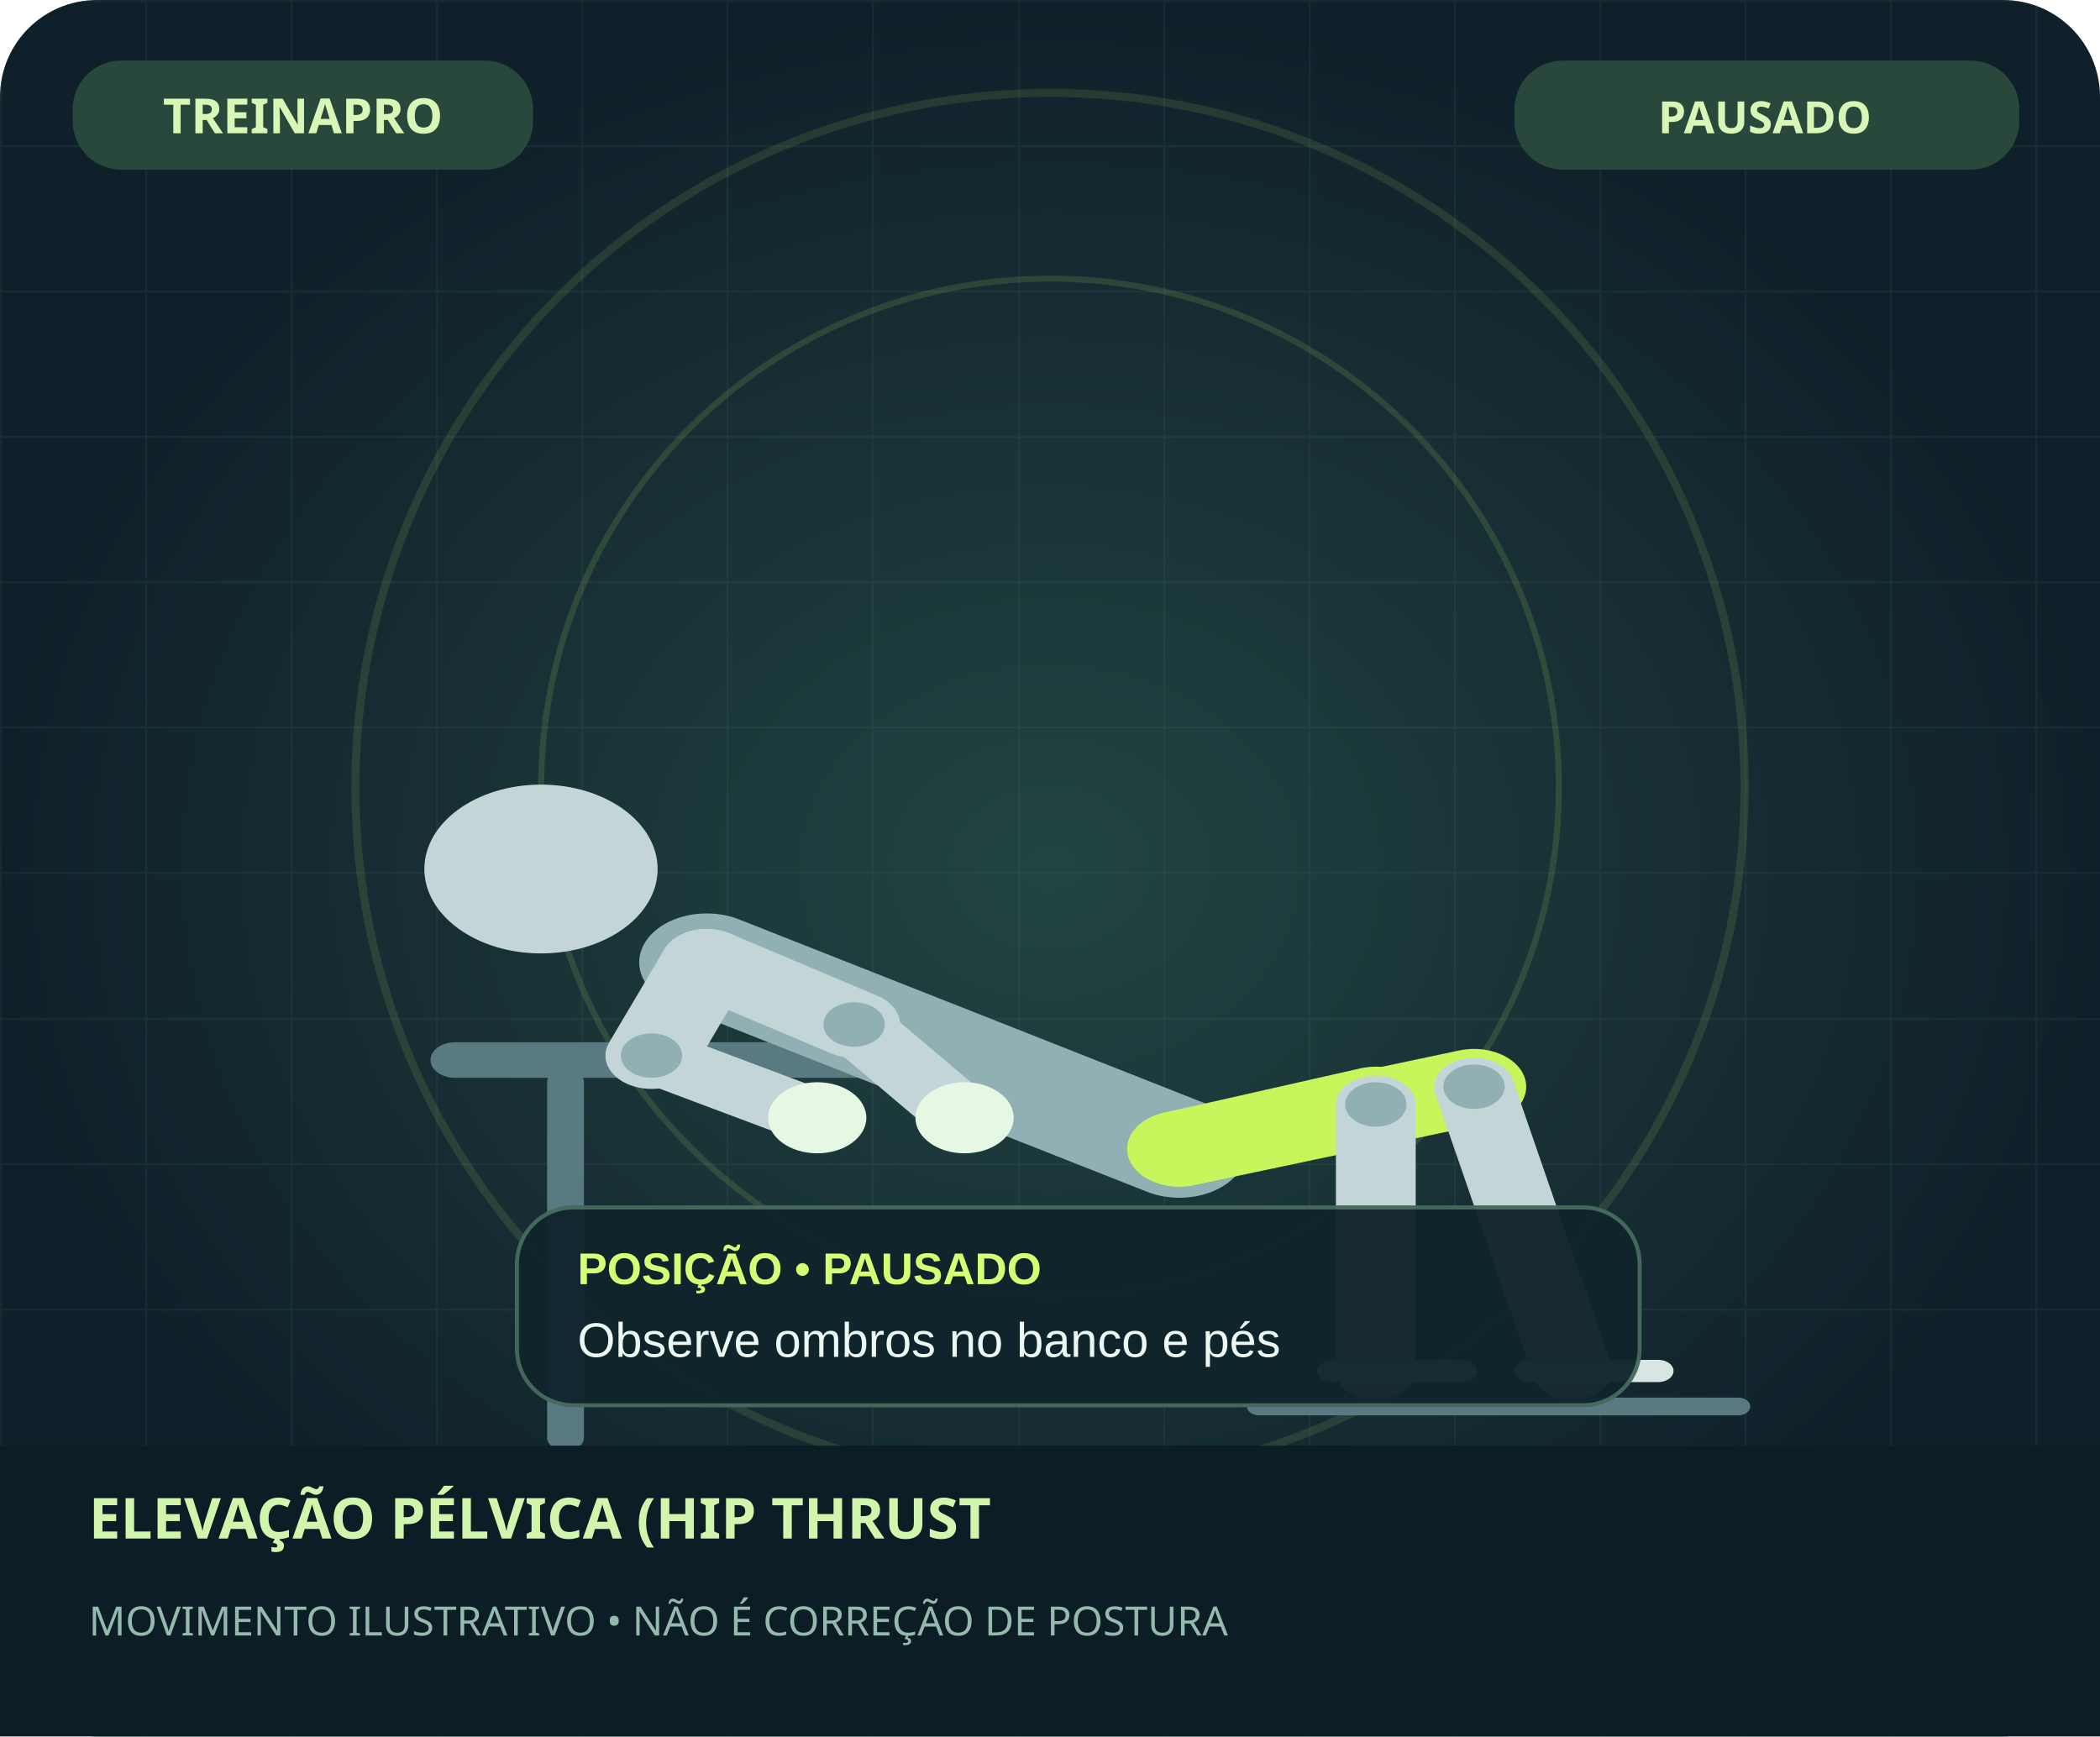
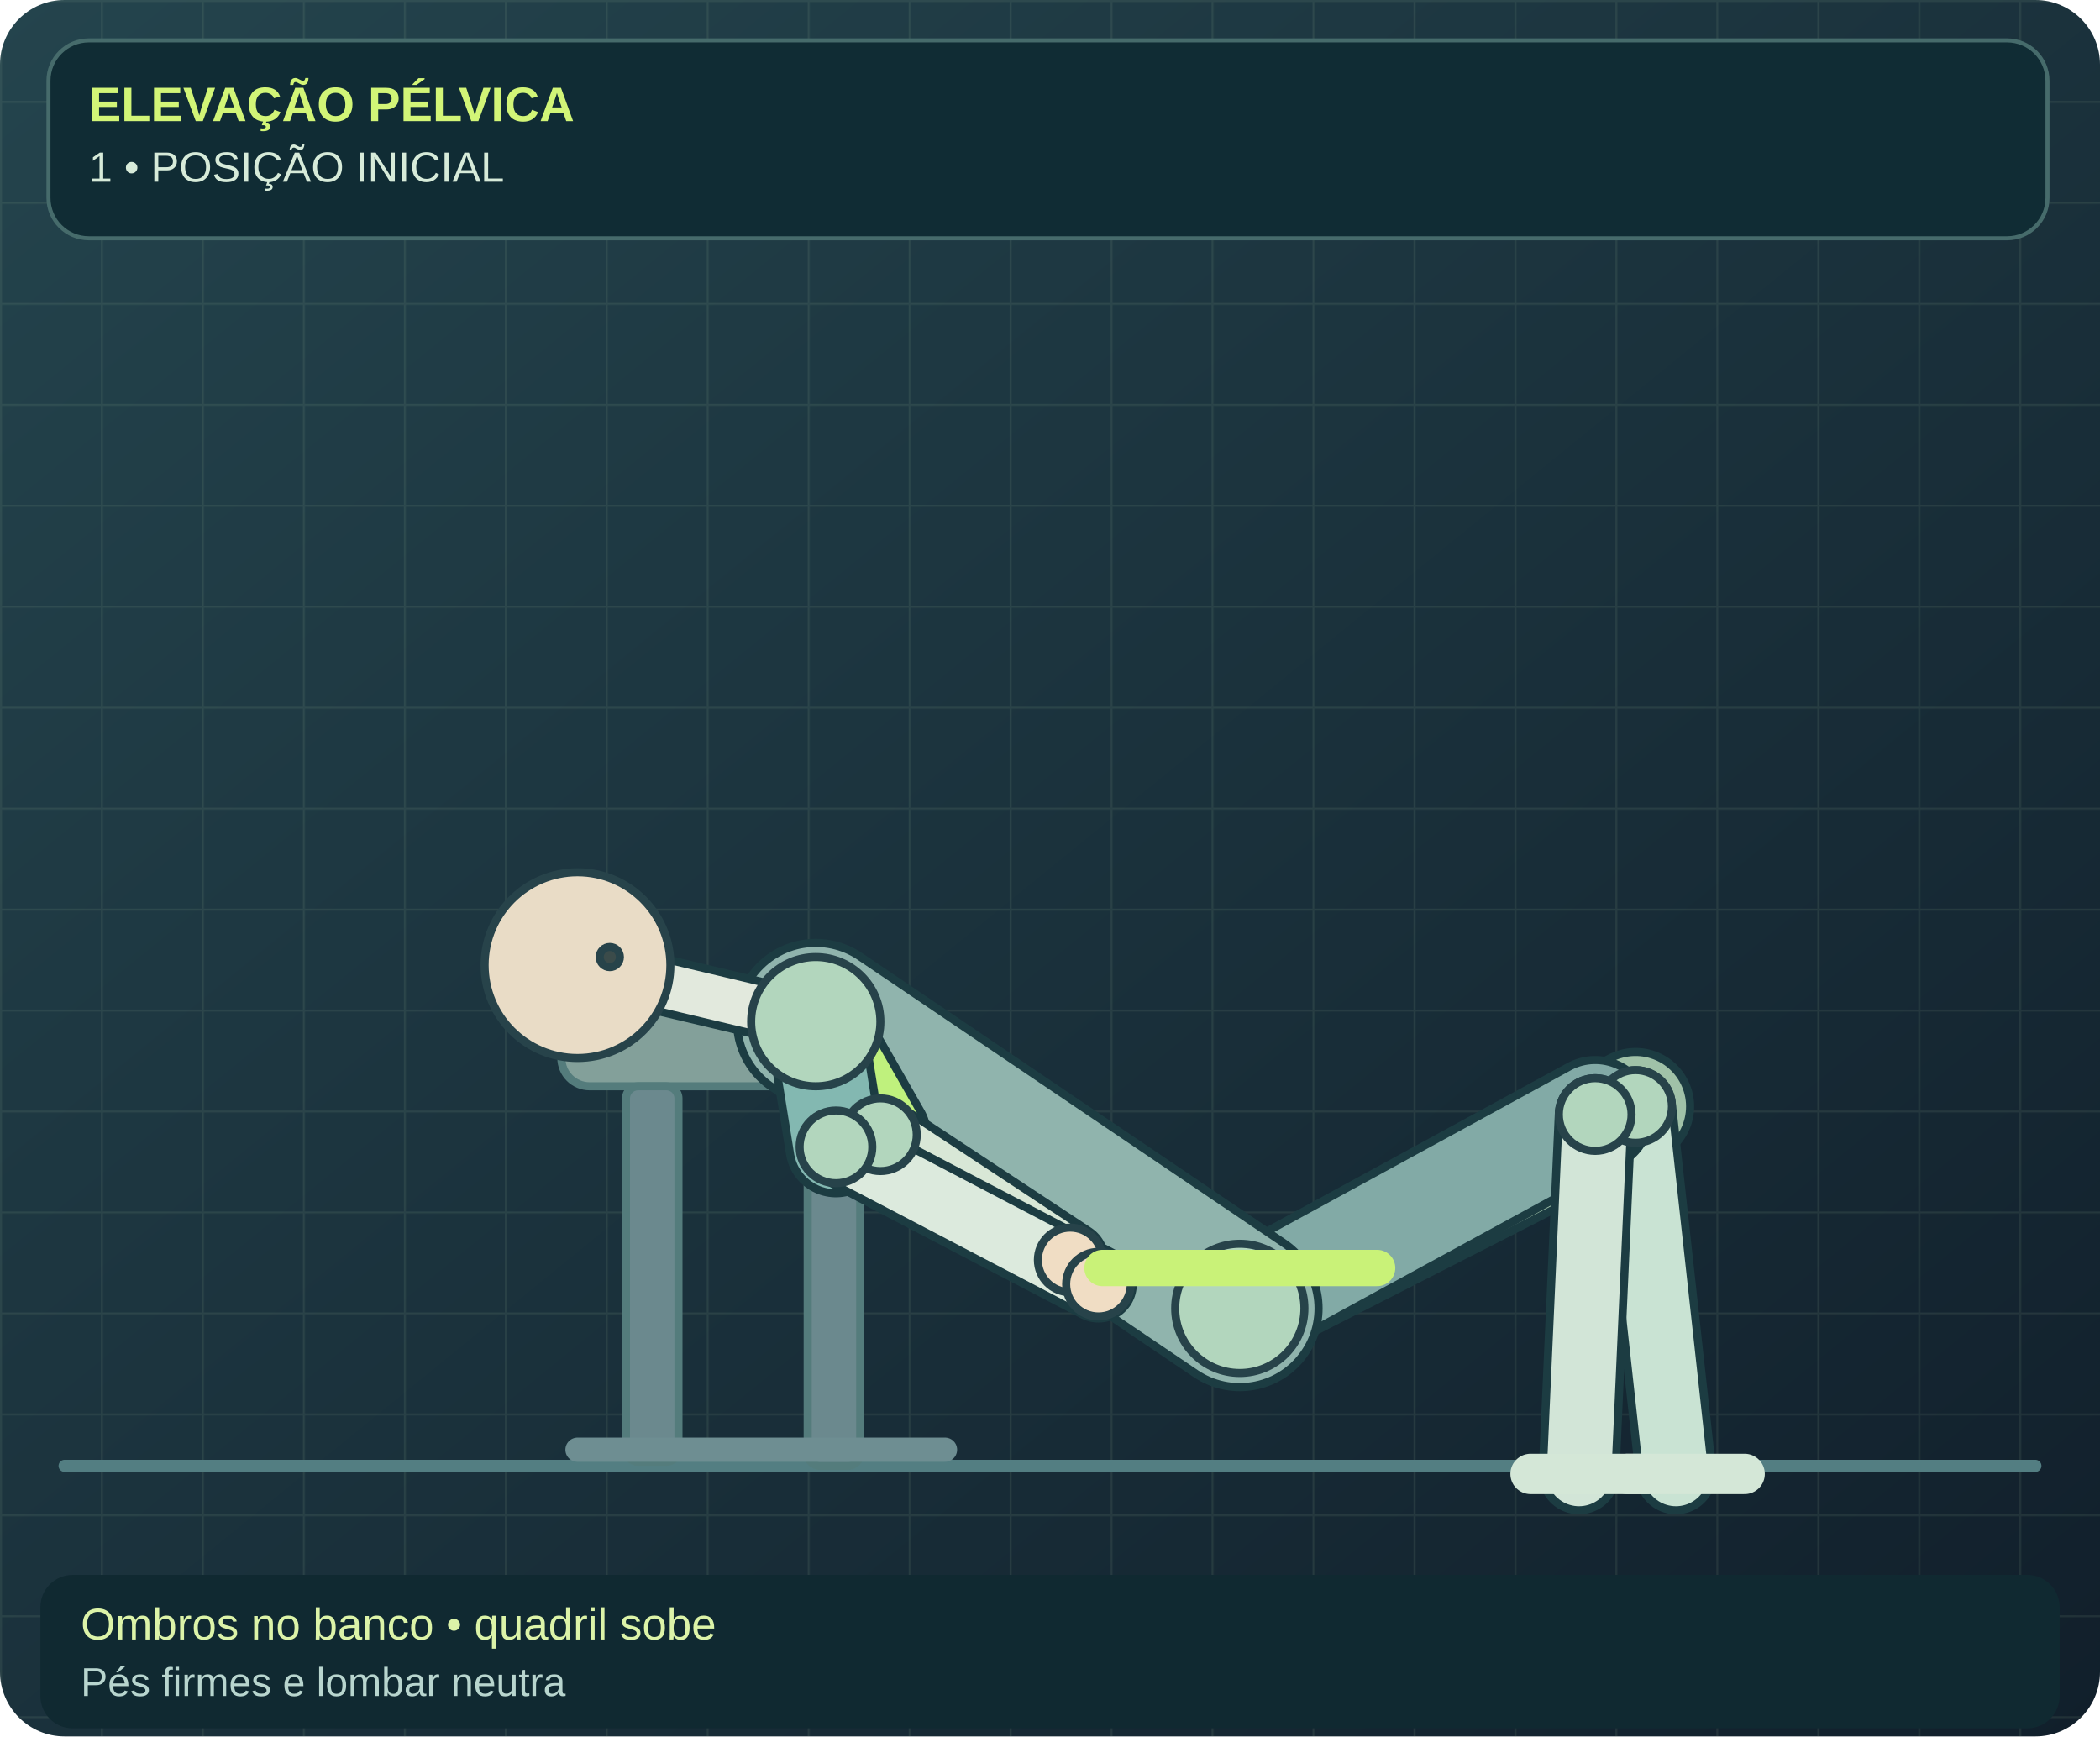
- <svg xmlns="http://www.w3.org/2000/svg" viewBox="0 0 520 430" role="img" aria-labelledby="title desc">
+ <svg xmlns="http://www.w3.org/2000/svg" viewBox="0 0 520 430" role="img" aria-labelledby="exercise-title exercise-description">
  <defs>
-     <radialGradient id="bg">
-       <stop stop-color="#214442" />
-       <stop offset="1" stop-color="#10202a" />
-     </radialGradient>
-     <pattern id="grid" width="36" height="36" patternUnits="userSpaceOnUse">
-       <path d="M36 0H0V36" stroke="#729290" stroke-opacity=".095" fill="none" />
+     <linearGradient id="bg" x1="0" y1="0" x2="1" y2="1">
+       <stop stop-color="#24444d" />
+       <stop offset="1" stop-color="#111f2b" />
+     </linearGradient>
+     <pattern id="grid" width="25" height="25" patternUnits="userSpaceOnUse">
+       <path d="M25 0H0V25" fill="none" stroke="#b0c8a0" stroke-opacity=".1" />
    </pattern>
  </defs>
-   <rect width="520" height="430" rx="24" fill="url(#bg)" />
-   <rect width="520" height="430" rx="24" fill="url(#grid)" />
-   <circle cx="260" cy="195" r="172" fill="none" stroke="#c6f65b" opacity=".11" stroke-width="2" />
-   <circle cx="260" cy="195" r="126" fill="none" stroke="#c6f65b" opacity=".13" stroke-width="1.5" />
-   <rect x="18" y="15" rx="12" width="114" height="27" fill="#29483c" />
-   <text x="75" y="33" fill="#d8f6b6" text-anchor="middle" font-size="12" font-weight="bold" font-family="sans-serif">TREINAPRO</text>
-   <rect x="375" y="15" rx="12" width="125" height="27" fill="#29483c" />
-   <text x="437" y="33" fill="#d8f6b6" text-anchor="middle" font-size="11" font-weight="bold" font-family="sans-serif">PAUSADO</text>
-   <g transform="translate(61 15) scale(1.52 1.10)">
-     <line x1="34" y1="225" x2="106" y2="225" stroke="#587a80" stroke-width="8" stroke-linecap="round" />
-     <line x1="52" y1="230" x2="52" y2="310" stroke="#587a80" stroke-width="6" stroke-linecap="round" />
-     <line x1="165" y1="303" x2="243" y2="303" stroke="#587a80" stroke-width="4" stroke-linecap="round" />
-     <line x1="75" y1="203" x2="152" y2="245" stroke="#91b0b4" stroke-width="22" stroke-linecap="round" />
-     <line x1="152" y1="245" x2="200" y2="231" stroke="#c6f65b" stroke-width="17" stroke-linecap="round" />
-     <line x1="200" y1="231" x2="216" y2="295" stroke="#c4d5d7" stroke-width="13" stroke-linecap="round" />
-     <line x1="152" y1="245" x2="184" y2="235" stroke="#c6f65b" stroke-width="17" stroke-linecap="round" />
-     <line x1="184" y1="235" x2="184" y2="295" stroke="#c4d5d7" stroke-width="13" stroke-linecap="round" />
-     <line x1="75" y1="203" x2="66" y2="224" stroke="#c4d5d7" stroke-width="15" stroke-linecap="round" />
-     <line x1="66" y1="224" x2="93" y2="238" stroke="#c4d5d7" stroke-width="12" stroke-linecap="round" />
-     <line x1="75" y1="203" x2="99" y2="217" stroke="#c4d5d7" stroke-width="15" stroke-linecap="round" />
-     <line x1="99" y1="217" x2="117" y2="238" stroke="#c4d5d7" stroke-width="12" stroke-linecap="round" />
-     <circle cx="48" cy="182" r="19" fill="#c4d5d7" />
-     <circle cx="66" cy="224" r="5" fill="#91b0b4" />
-     <circle cx="99" cy="217" r="5" fill="#91b0b4" />
-     <circle cx="200" cy="231" r="5" fill="#91b0b4" />
-     <circle cx="184" cy="235" r="5" fill="#91b0b4" />
-     <circle cx="93" cy="238" r="8" fill="#e6f8e4" />
-     <circle cx="117" cy="238" r="8" fill="#e6f8e4" />
-     <line x1="209" y1="295" x2="230" y2="295" stroke="#d8e5e3" stroke-width="5" stroke-linecap="round" />
-     <line x1="177" y1="295" x2="198" y2="295" stroke="#d8e5e3" stroke-width="5" stroke-linecap="round" />
-   </g>
-   <rect x="0" y="358" width="520" height="72" fill="#0d1d25" />
-   <text x="22" y="381" fill="#d2f5ad" font-size="14" font-family="sans-serif" font-weight="bold">ELEVAÇÃO PÉLVICA (HIP THRUST</text>
-   <text x="22" y="405" fill="#94b9ad" font-size="10" font-family="sans-serif">MOVIMENTO ILUSTRATIVO • NÃO É CORREÇÃO DE POSTURA</text>
-   <g aria-hidden="true">
-     <rect x="128" y="299" rx="14" width="278" height="49" fill="#10232c" stroke="#46695d" opacity=".96" />
-     <text x="143" y="318" fill="#d7ff75" font-size="11" font-weight="bold" font-family="Arial,sans-serif">POSIÇÃO • PAUSADO</text>
-     <text x="143" y="336" fill="#ecf8f1" font-size="12" font-family="Arial,sans-serif">Observe ombros no banco e pés</text>
-   </g>
+   <rect width="100%" height="100%" rx="16" fill="url(#bg)" />
+   <rect width="100%" height="100%" rx="16" fill="url(#grid)" />
+   <line x1="16" y1="363" x2="504" y2="363" stroke="#537e82" stroke-width="3" stroke-linecap="round" />
+   <rect x="139" y="247" width="88" height="22" rx="7" fill="#83a09a" stroke="#547c7c" stroke-width="2" />
+   <rect x="155" y="269" width="13" height="93" rx="3" fill="#6b898e" stroke="#547c7c" stroke-width="2" />
+   <rect x="200" y="269" width="13" height="94" rx="3" fill="#6b898e" stroke="#547c7c" stroke-width="2" />
+   <line x1="143" y1="359" x2="234" y2="359" stroke="#6e8e92" stroke-width="6" stroke-linecap="round" />
+   <line x1="307" y1="324" x2="405" y2="274" stroke="#1c3c42" stroke-width="29" stroke-linecap="round" />
+   <line x1="307" y1="324" x2="405" y2="274" stroke="#a0c2a8" stroke-width="25" stroke-linecap="round" />
+   <line x1="405" y1="274" x2="415" y2="365" stroke="#1c3c42" stroke-width="20" stroke-linecap="round" />
+   <line x1="405" y1="274" x2="415" y2="365" stroke="#c9e3d3" stroke-width="16" stroke-linecap="round" />
+   <line x1="307" y1="324" x2="395" y2="276" stroke="#1c3c42" stroke-width="29" stroke-linecap="round" />
+   <line x1="307" y1="324" x2="395" y2="276" stroke="#82aaa6" stroke-width="25" stroke-linecap="round" />
+   <line x1="395" y1="276" x2="391" y2="365" stroke="#1c3c42" stroke-width="20" stroke-linecap="round" />
+   <line x1="395" y1="276" x2="391" y2="365" stroke="#d2e5d7" stroke-width="16" stroke-linecap="round" />
+   <line x1="307" y1="324" x2="202" y2="253" stroke="#1c3c42" stroke-width="41" stroke-linecap="round" />
+   <line x1="307" y1="324" x2="202" y2="253" stroke="#90b4ad" stroke-width="37" stroke-linecap="round" />
+   <line x1="202" y1="253" x2="218" y2="281" stroke="#1c3c42" stroke-width="25" stroke-linecap="round" />
+   <line x1="202" y1="253" x2="218" y2="281" stroke="#bff17d" stroke-width="21" stroke-linecap="round" />
+   <line x1="218" y1="281" x2="265" y2="312" stroke="#1c3c42" stroke-width="19" stroke-linecap="round" />
+   <line x1="218" y1="281" x2="265" y2="312" stroke="#d8e7d6" stroke-width="15" stroke-linecap="round" />
+   <line x1="202" y1="253" x2="207" y2="284" stroke="#1c3c42" stroke-width="25" stroke-linecap="round" />
+   <line x1="202" y1="253" x2="207" y2="284" stroke="#83b8b1" stroke-width="21" stroke-linecap="round" />
+   <line x1="207" y1="284" x2="272" y2="318" stroke="#1c3c42" stroke-width="19" stroke-linecap="round" />
+   <line x1="207" y1="284" x2="272" y2="318" stroke="#dceadd" stroke-width="15" stroke-linecap="round" />
+   <line x1="202" y1="253" x2="143" y2="239" stroke="#1c3c42" stroke-width="15" stroke-linecap="round" />
+   <line x1="202" y1="253" x2="143" y2="239" stroke="#e2e9dd" stroke-width="11" stroke-linecap="round" />
+   <circle cx="307" cy="324" r="16" fill="#b2d6bd" stroke="#27434a" stroke-width="2" />
+   <circle cx="202" cy="253" r="16" fill="#b2d6bd" stroke="#27434a" stroke-width="2" />
+   <circle cx="405" cy="274" r="9" fill="#b2d6bd" stroke="#27434a" stroke-width="2" />
+   <circle cx="395" cy="276" r="9" fill="#b2d6bd" stroke="#27434a" stroke-width="2" />
+   <circle cx="218" cy="281" r="9" fill="#b2d6bd" stroke="#27434a" stroke-width="2" />
+   <circle cx="207" cy="284" r="9" fill="#b2d6bd" stroke="#27434a" stroke-width="2" />
+   <circle cx="143" cy="239" r="23" fill="#e9dcc6" stroke="#27434a" stroke-width="2" />
+   <circle cx="265" cy="312" r="8" fill="#f0ddc4" stroke="#27434a" stroke-width="2" />
+   <circle cx="272" cy="318" r="8" fill="#f0ddc4" stroke="#27434a" stroke-width="2" />
+   <line x1="403" y1="365" x2="432" y2="365" stroke="#d4e7d7" stroke-width="10" stroke-linecap="round" />
+   <line x1="379" y1="365" x2="408" y2="365" stroke="#d4e7d7" stroke-width="10" stroke-linecap="round" />
+   <circle cx="151" cy="237" r="2.5" fill="#3b4b4a" stroke="#27434a" stroke-width="2" />
+   <line x1="273" y1="314" x2="341" y2="314" stroke="#c9f278" stroke-width="9" stroke-linecap="round" />
+   <rect x="12" y="10" width="495" height="49" rx="10" fill="#102c34" stroke="#466b6b" />
+   <text x="22" y="30" fill="#d2f577" font-size="12" font-weight="700" font-family="Arial,sans-serif">ELEVAÇÃO PÉLVICA</text>
+   <text x="22" y="45" fill="#d7ebd9" font-size="10.5" font-family="Arial,sans-serif">1 • POSIÇÃO INICIAL</text>
+   <rect x="10" y="390" width="500" height="38" rx="8" fill="#102931" />
+   <text x="20" y="406" fill="#dcf3a8" font-size="11" font-family="Arial,sans-serif">Ombros no banco • quadril sobe</text>
+   <text x="20" y="420" fill="#b8d5ce" font-size="10" font-family="Arial,sans-serif">Pés firmes e lombar neutra</text>
</svg>
